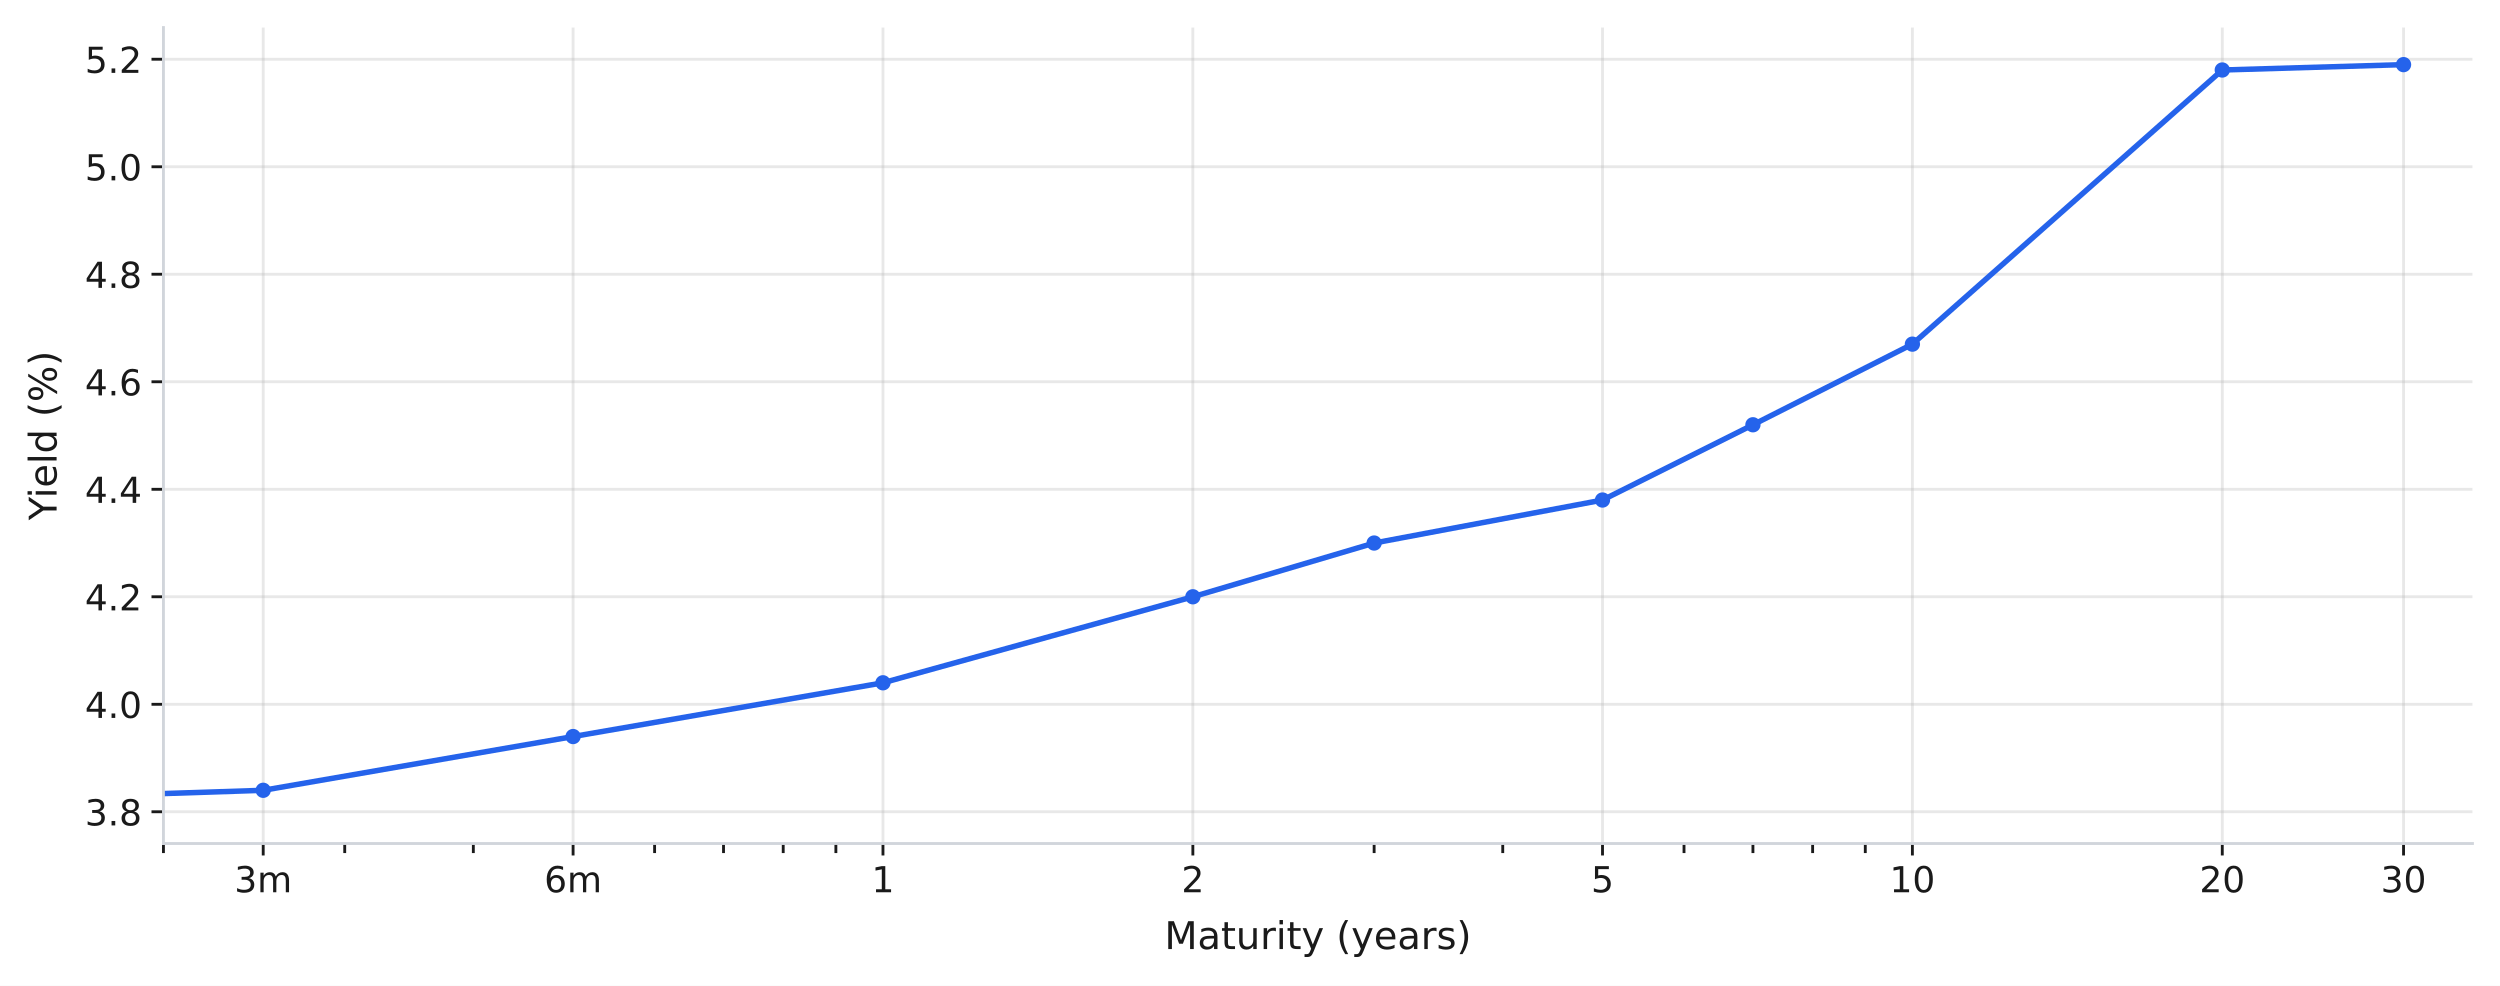
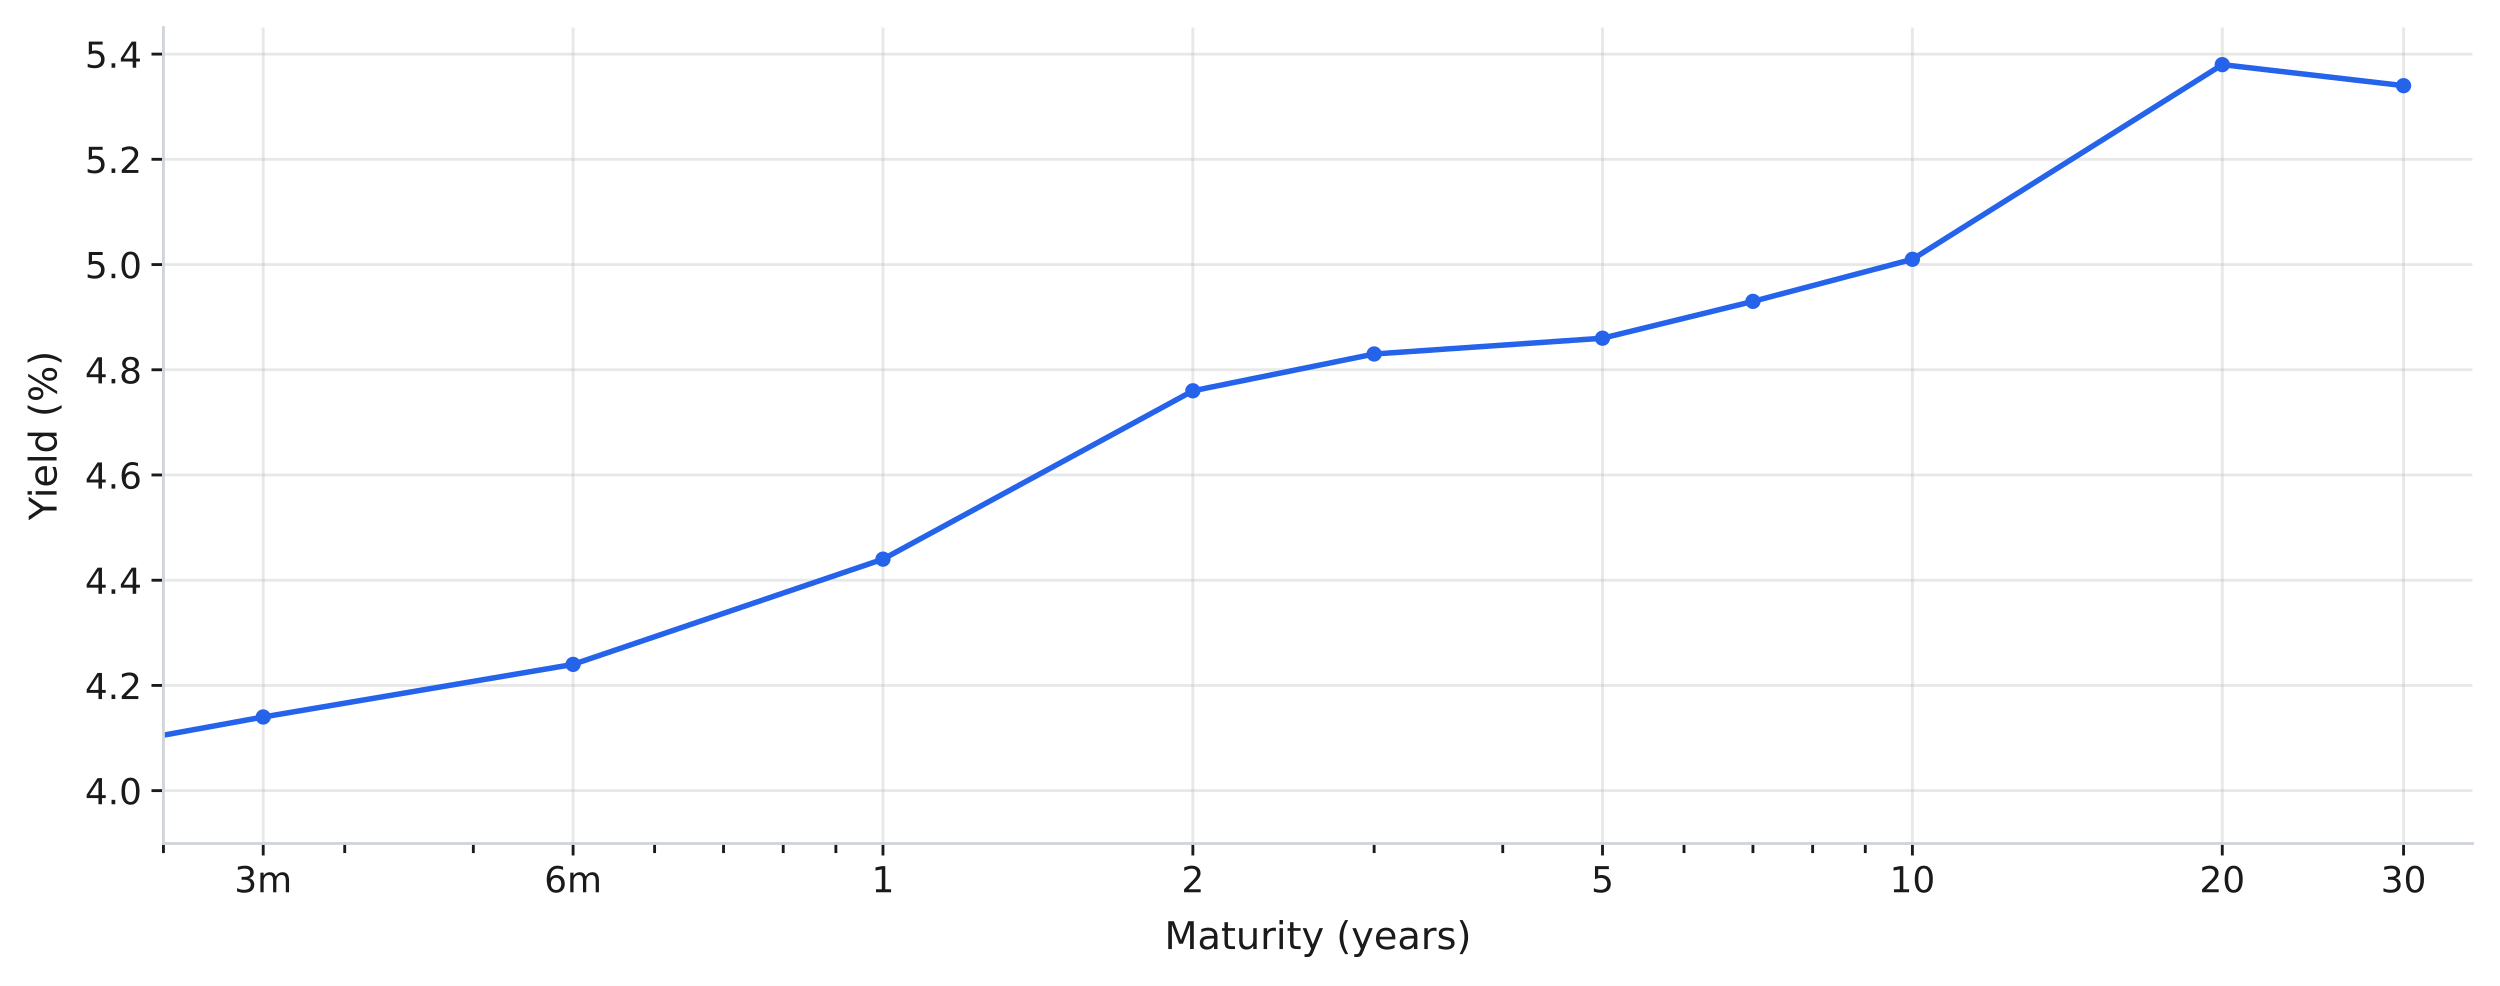
<svg xmlns="http://www.w3.org/2000/svg" xmlns:xlink="http://www.w3.org/1999/xlink" width="522.926pt" height="206.199pt" viewBox="0 0 522.926 206.199" version="1.1">
  <defs>
    <style type="text/css">*{stroke-linejoin: round; stroke-linecap: butt}</style>
  </defs>
  <g id="figure_1">
    <g id="patch_1">
      <path d="M 0 206.199  L 522.926 206.199  L 522.926 0  L 0 0  z " style="fill: #ffffff" />
    </g>
    <g id="axes_1">
      <g id="patch_2">
        <path d="M 34.188 176.438  L 517.166 176.438  L 517.166 5.76  L 34.188 5.76  z " style="fill: #ffffff" />
      </g>
      <g id="matplotlib.axis_1">
        <g id="xtick_1">
          <g id="line2d_1">
-             <path d="M 55.055 176.438  L 55.055 5.76  " clip-path="url(#p62d5c64ca6)" style="fill: none; stroke: #b0b0b0; stroke-opacity: 0.3; stroke-width: 0.6; stroke-linecap: square" />
+             <path d="M 55.055 176.438  L 55.055 5.76  " clip-path="url(#pb02878e4d4)" style="fill: none; stroke: #b0b0b0; stroke-opacity: 0.3; stroke-width: 0.6; stroke-linecap: square" />
          </g>
          <g id="line2d_2">
            <defs>
-               <path id="m561acf141d" d="M 0 0  L 0 2.5  " style="stroke: #1a1a1a; stroke-width: 0.6" />
+               <path id="m90eb7d4336" d="M 0 0  L 0 2.5  " style="stroke: #1a1a1a; stroke-width: 0.6" />
            </defs>
            <g>
-               <use xlink:href="#m561acf141d" x="55.055" y="176.438" style="fill: #1a1a1a; stroke: #1a1a1a; stroke-width: 0.6" />
+               <use xlink:href="#m90eb7d4336" x="55.055" y="176.438" style="fill: #1a1a1a; stroke: #1a1a1a; stroke-width: 0.6" />
            </g>
          </g>
          <g id="text_1">
            <g style="fill: #1a1a1a" transform="translate(49.01627 186.6364) scale(0.075 -0.075)">
              <defs>
                <path id="DejaVuSans-16" d="M 2597 2516  Q 3050 2419 3304 2112  Q 3559 1806 3559 1356  Q 3559 666 3084 287  Q 2609 -91 1734 -91  Q 1441 -91 1130 -33  Q 819 25 488 141  L 488 750  Q 750 597 1062 519  Q 1375 441 1716 441  Q 2309 441 2620 675  Q 2931 909 2931 1356  Q 2931 1769 2642 2001  Q 2353 2234 1838 2234  L 1294 2234  L 1294 2753  L 1863 2753  Q 2328 2753 2575 2939  Q 2822 3125 2822 3475  Q 2822 3834 2567 4026  Q 2313 4219 1838 4219  Q 1578 4219 1281 4162  Q 984 4106 628 3988  L 628 4550  Q 988 4650 1302 4700  Q 1616 4750 1894 4750  Q 2613 4750 3031 4423  Q 3450 4097 3450 3541  Q 3450 3153 3228 2886  Q 3006 2619 2597 2516  z " transform="scale(0.015625)" />
                <path id="DejaVuSans-50" d="M 3328 2828  Q 3544 3216 3844 3400  Q 4144 3584 4550 3584  Q 5097 3584 5394 3201  Q 5691 2819 5691 2113  L 5691 0  L 5113 0  L 5113 2094  Q 5113 2597 4934 2840  Q 4756 3084 4391 3084  Q 3944 3084 3684 2787  Q 3425 2491 3425 1978  L 3425 0  L 2847 0  L 2847 2094  Q 2847 2600 2669 2842  Q 2491 3084 2119 3084  Q 1678 3084 1418 2786  Q 1159 2488 1159 1978  L 1159 0  L 581 0  L 581 3500  L 1159 3500  L 1159 2956  Q 1356 3278 1631 3431  Q 1906 3584 2284 3584  Q 2666 3584 2933 3390  Q 3200 3197 3328 2828  z " transform="scale(0.015625)" />
              </defs>
              <use xlink:href="#DejaVuSans-16" />
              <use xlink:href="#DejaVuSans-50" transform="translate(63.625 0)" />
            </g>
          </g>
        </g>
        <g id="xtick_2">
          <g id="line2d_3">
-             <path d="M 119.874 176.438  L 119.874 5.76  " clip-path="url(#p62d5c64ca6)" style="fill: none; stroke: #b0b0b0; stroke-opacity: 0.3; stroke-width: 0.6; stroke-linecap: square" />
+             <path d="M 119.874 176.438  L 119.874 5.76  " clip-path="url(#pb02878e4d4)" style="fill: none; stroke: #b0b0b0; stroke-opacity: 0.3; stroke-width: 0.6; stroke-linecap: square" />
          </g>
          <g id="line2d_4">
            <g>
-               <use xlink:href="#m561acf141d" x="119.874" y="176.438" style="fill: #1a1a1a; stroke: #1a1a1a; stroke-width: 0.6" />
+               <use xlink:href="#m90eb7d4336" x="119.874" y="176.438" style="fill: #1a1a1a; stroke: #1a1a1a; stroke-width: 0.6" />
            </g>
          </g>
          <g id="text_2">
            <g style="fill: #1a1a1a" transform="translate(113.835 186.6364) scale(0.075 -0.075)">
              <defs>
                <path id="DejaVuSans-19" d="M 2113 2584  Q 1688 2584 1439 2293  Q 1191 2003 1191 1497  Q 1191 994 1439 701  Q 1688 409 2113 409  Q 2538 409 2786 701  Q 3034 994 3034 1497  Q 3034 2003 2786 2293  Q 2538 2584 2113 2584  z M 3366 4563  L 3366 3988  Q 3128 4100 2886 4159  Q 2644 4219 2406 4219  Q 1781 4219 1451 3797  Q 1122 3375 1075 2522  Q 1259 2794 1537 2939  Q 1816 3084 2150 3084  Q 2853 3084 3261 2657  Q 3669 2231 3669 1497  Q 3669 778 3244 343  Q 2819 -91 2113 -91  Q 1303 -91 875 529  Q 447 1150 447 2328  Q 447 3434 972 4092  Q 1497 4750 2381 4750  Q 2619 4750 2861 4703  Q 3103 4656 3366 4563  z " transform="scale(0.015625)" />
              </defs>
              <use xlink:href="#DejaVuSans-19" />
              <use xlink:href="#DejaVuSans-50" transform="translate(63.625 0)" />
            </g>
          </g>
        </g>
        <g id="xtick_3">
          <g id="line2d_5">
-             <path d="M 184.692 176.438  L 184.692 5.76  " clip-path="url(#p62d5c64ca6)" style="fill: none; stroke: #b0b0b0; stroke-opacity: 0.3; stroke-width: 0.6; stroke-linecap: square" />
+             <path d="M 184.692 176.438  L 184.692 5.76  " clip-path="url(#pb02878e4d4)" style="fill: none; stroke: #b0b0b0; stroke-opacity: 0.3; stroke-width: 0.6; stroke-linecap: square" />
          </g>
          <g id="line2d_6">
            <g>
-               <use xlink:href="#m561acf141d" x="184.692" y="176.438" style="fill: #1a1a1a; stroke: #1a1a1a; stroke-width: 0.6" />
+               <use xlink:href="#m90eb7d4336" x="184.692" y="176.438" style="fill: #1a1a1a; stroke: #1a1a1a; stroke-width: 0.6" />
            </g>
          </g>
          <g id="text_3">
            <g style="fill: #1a1a1a" transform="translate(182.3065 186.6364) scale(0.075 -0.075)">
              <defs>
                <path id="DejaVuSans-14" d="M 794 531  L 1825 531  L 1825 4091  L 703 3866  L 703 4441  L 1819 4666  L 2450 4666  L 2450 531  L 3481 531  L 3481 0  L 794 0  L 794 531  z " transform="scale(0.015625)" />
              </defs>
              <use xlink:href="#DejaVuSans-14" />
            </g>
          </g>
        </g>
        <g id="xtick_4">
          <g id="line2d_7">
-             <path d="M 249.511 176.438  L 249.511 5.76  " clip-path="url(#p62d5c64ca6)" style="fill: none; stroke: #b0b0b0; stroke-opacity: 0.3; stroke-width: 0.6; stroke-linecap: square" />
+             <path d="M 249.511 176.438  L 249.511 5.76  " clip-path="url(#pb02878e4d4)" style="fill: none; stroke: #b0b0b0; stroke-opacity: 0.3; stroke-width: 0.6; stroke-linecap: square" />
          </g>
          <g id="line2d_8">
            <g>
-               <use xlink:href="#m561acf141d" x="249.511" y="176.438" style="fill: #1a1a1a; stroke: #1a1a1a; stroke-width: 0.6" />
+               <use xlink:href="#m90eb7d4336" x="249.511" y="176.438" style="fill: #1a1a1a; stroke: #1a1a1a; stroke-width: 0.6" />
            </g>
          </g>
          <g id="text_4">
            <g style="fill: #1a1a1a" transform="translate(247.1252 186.6364) scale(0.075 -0.075)">
              <defs>
                <path id="DejaVuSans-15" d="M 1228 531  L 3431 531  L 3431 0  L 469 0  L 469 531  Q 828 903 1448 1529  Q 2069 2156 2228 2338  Q 2531 2678 2651 2914  Q 2772 3150 2772 3378  Q 2772 3750 2511 3984  Q 2250 4219 1831 4219  Q 1534 4219 1204 4116  Q 875 4013 500 3803  L 500 4441  Q 881 4594 1212 4672  Q 1544 4750 1819 4750  Q 2544 4750 2975 4387  Q 3406 4025 3406 3419  Q 3406 3131 3298 2873  Q 3191 2616 2906 2266  Q 2828 2175 2409 1742  Q 1991 1309 1228 531  z " transform="scale(0.015625)" />
              </defs>
              <use xlink:href="#DejaVuSans-15" />
            </g>
          </g>
        </g>
        <g id="xtick_5">
          <g id="line2d_9">
-             <path d="M 335.197 176.438  L 335.197 5.76  " clip-path="url(#p62d5c64ca6)" style="fill: none; stroke: #b0b0b0; stroke-opacity: 0.3; stroke-width: 0.6; stroke-linecap: square" />
+             <path d="M 335.197 176.438  L 335.197 5.76  " clip-path="url(#pb02878e4d4)" style="fill: none; stroke: #b0b0b0; stroke-opacity: 0.3; stroke-width: 0.6; stroke-linecap: square" />
          </g>
          <g id="line2d_10">
            <g>
-               <use xlink:href="#m561acf141d" x="335.197" y="176.438" style="fill: #1a1a1a; stroke: #1a1a1a; stroke-width: 0.6" />
+               <use xlink:href="#m90eb7d4336" x="335.197" y="176.438" style="fill: #1a1a1a; stroke: #1a1a1a; stroke-width: 0.6" />
            </g>
          </g>
          <g id="text_5">
            <g style="fill: #1a1a1a" transform="translate(332.8109 186.6364) scale(0.075 -0.075)">
              <defs>
                <path id="DejaVuSans-18" d="M 691 4666  L 3169 4666  L 3169 4134  L 1269 4134  L 1269 2991  Q 1406 3038 1543 3061  Q 1681 3084 1819 3084  Q 2600 3084 3056 2656  Q 3513 2228 3513 1497  Q 3513 744 3044 326  Q 2575 -91 1722 -91  Q 1428 -91 1123 -41  Q 819 9 494 109  L 494 744  Q 775 591 1075 516  Q 1375 441 1709 441  Q 2250 441 2565 725  Q 2881 1009 2881 1497  Q 2881 1984 2565 2268  Q 2250 2553 1709 2553  Q 1456 2553 1204 2497  Q 953 2441 691 2322  L 691 4666  z " transform="scale(0.015625)" />
              </defs>
              <use xlink:href="#DejaVuSans-18" />
            </g>
          </g>
        </g>
        <g id="xtick_6">
          <g id="line2d_11">
-             <path d="M 400.016 176.438  L 400.016 5.76  " clip-path="url(#p62d5c64ca6)" style="fill: none; stroke: #b0b0b0; stroke-opacity: 0.3; stroke-width: 0.6; stroke-linecap: square" />
+             <path d="M 400.016 176.438  L 400.016 5.76  " clip-path="url(#pb02878e4d4)" style="fill: none; stroke: #b0b0b0; stroke-opacity: 0.3; stroke-width: 0.6; stroke-linecap: square" />
          </g>
          <g id="line2d_12">
            <g>
-               <use xlink:href="#m561acf141d" x="400.016" y="176.438" style="fill: #1a1a1a; stroke: #1a1a1a; stroke-width: 0.6" />
+               <use xlink:href="#m90eb7d4336" x="400.016" y="176.438" style="fill: #1a1a1a; stroke: #1a1a1a; stroke-width: 0.6" />
            </g>
          </g>
          <g id="text_6">
            <g style="fill: #1a1a1a" transform="translate(395.2437 186.6364) scale(0.075 -0.075)">
              <defs>
                <path id="DejaVuSans-13" d="M 2034 4250  Q 1547 4250 1301 3770  Q 1056 3291 1056 2328  Q 1056 1369 1301 889  Q 1547 409 2034 409  Q 2525 409 2770 889  Q 3016 1369 3016 2328  Q 3016 3291 2770 3770  Q 2525 4250 2034 4250  z M 2034 4750  Q 2819 4750 3233 4129  Q 3647 3509 3647 2328  Q 3647 1150 3233 529  Q 2819 -91 2034 -91  Q 1250 -91 836 529  Q 422 1150 422 2328  Q 422 3509 836 4129  Q 1250 4750 2034 4750  z " transform="scale(0.015625)" />
              </defs>
              <use xlink:href="#DejaVuSans-14" />
              <use xlink:href="#DejaVuSans-13" transform="translate(63.625 0)" />
            </g>
          </g>
        </g>
        <g id="xtick_7">
          <g id="line2d_13">
-             <path d="M 464.834 176.438  L 464.834 5.76  " clip-path="url(#p62d5c64ca6)" style="fill: none; stroke: #b0b0b0; stroke-opacity: 0.3; stroke-width: 0.6; stroke-linecap: square" />
+             <path d="M 464.834 176.438  L 464.834 5.76  " clip-path="url(#pb02878e4d4)" style="fill: none; stroke: #b0b0b0; stroke-opacity: 0.3; stroke-width: 0.6; stroke-linecap: square" />
          </g>
          <g id="line2d_14">
            <g>
-               <use xlink:href="#m561acf141d" x="464.834" y="176.438" style="fill: #1a1a1a; stroke: #1a1a1a; stroke-width: 0.6" />
+               <use xlink:href="#m90eb7d4336" x="464.834" y="176.438" style="fill: #1a1a1a; stroke: #1a1a1a; stroke-width: 0.6" />
            </g>
          </g>
          <g id="text_7">
            <g style="fill: #1a1a1a" transform="translate(460.0625 186.6364) scale(0.075 -0.075)">
              <use xlink:href="#DejaVuSans-15" />
              <use xlink:href="#DejaVuSans-13" transform="translate(63.625 0)" />
            </g>
          </g>
        </g>
        <g id="xtick_8">
          <g id="line2d_15">
-             <path d="M 502.751 176.438  L 502.751 5.76  " clip-path="url(#p62d5c64ca6)" style="fill: none; stroke: #b0b0b0; stroke-opacity: 0.3; stroke-width: 0.6; stroke-linecap: square" />
+             <path d="M 502.751 176.438  L 502.751 5.76  " clip-path="url(#pb02878e4d4)" style="fill: none; stroke: #b0b0b0; stroke-opacity: 0.3; stroke-width: 0.6; stroke-linecap: square" />
          </g>
          <g id="line2d_16">
            <g>
-               <use xlink:href="#m561acf141d" x="502.751" y="176.438" style="fill: #1a1a1a; stroke: #1a1a1a; stroke-width: 0.6" />
+               <use xlink:href="#m90eb7d4336" x="502.751" y="176.438" style="fill: #1a1a1a; stroke: #1a1a1a; stroke-width: 0.6" />
            </g>
          </g>
          <g id="text_8">
            <g style="fill: #1a1a1a" transform="translate(497.979 186.6364) scale(0.075 -0.075)">
              <use xlink:href="#DejaVuSans-16" />
              <use xlink:href="#DejaVuSans-13" transform="translate(63.625 0)" />
            </g>
          </g>
        </g>
        <g id="xtick_9">
          <g id="line2d_17">
            <defs>
-               <path id="me41aeb3a43" d="M 0 0  L 0 2  " style="stroke: #1a1a1a; stroke-width: 0.6" />
+               <path id="m4c23865010" d="M 0 0  L 0 2  " style="stroke: #1a1a1a; stroke-width: 0.6" />
            </defs>
            <g>
-               <use xlink:href="#me41aeb3a43" x="34.188" y="176.438" style="fill: #1a1a1a; stroke: #1a1a1a; stroke-width: 0.6" />
+               <use xlink:href="#m4c23865010" x="34.188" y="176.438" style="fill: #1a1a1a; stroke: #1a1a1a; stroke-width: 0.6" />
            </g>
          </g>
        </g>
        <g id="xtick_10">
          <g id="line2d_18">
            <g>
-               <use xlink:href="#me41aeb3a43" x="72.105" y="176.438" style="fill: #1a1a1a; stroke: #1a1a1a; stroke-width: 0.6" />
+               <use xlink:href="#m4c23865010" x="72.105" y="176.438" style="fill: #1a1a1a; stroke: #1a1a1a; stroke-width: 0.6" />
            </g>
          </g>
        </g>
        <g id="xtick_11">
          <g id="line2d_19">
            <g>
-               <use xlink:href="#me41aeb3a43" x="99.007" y="176.438" style="fill: #1a1a1a; stroke: #1a1a1a; stroke-width: 0.6" />
+               <use xlink:href="#m4c23865010" x="99.007" y="176.438" style="fill: #1a1a1a; stroke: #1a1a1a; stroke-width: 0.6" />
            </g>
          </g>
        </g>
        <g id="xtick_12">
          <g id="line2d_20">
            <g>
-               <use xlink:href="#me41aeb3a43" x="136.923" y="176.438" style="fill: #1a1a1a; stroke: #1a1a1a; stroke-width: 0.6" />
+               <use xlink:href="#m4c23865010" x="136.923" y="176.438" style="fill: #1a1a1a; stroke: #1a1a1a; stroke-width: 0.6" />
            </g>
          </g>
        </g>
        <g id="xtick_13">
          <g id="line2d_21">
            <g>
-               <use xlink:href="#me41aeb3a43" x="151.338" y="176.438" style="fill: #1a1a1a; stroke: #1a1a1a; stroke-width: 0.6" />
+               <use xlink:href="#m4c23865010" x="151.338" y="176.438" style="fill: #1a1a1a; stroke: #1a1a1a; stroke-width: 0.6" />
            </g>
          </g>
        </g>
        <g id="xtick_14">
          <g id="line2d_22">
            <g>
-               <use xlink:href="#me41aeb3a43" x="163.825" y="176.438" style="fill: #1a1a1a; stroke: #1a1a1a; stroke-width: 0.6" />
+               <use xlink:href="#m4c23865010" x="163.825" y="176.438" style="fill: #1a1a1a; stroke: #1a1a1a; stroke-width: 0.6" />
            </g>
          </g>
        </g>
        <g id="xtick_15">
          <g id="line2d_23">
            <g>
-               <use xlink:href="#me41aeb3a43" x="174.84" y="176.438" style="fill: #1a1a1a; stroke: #1a1a1a; stroke-width: 0.6" />
+               <use xlink:href="#m4c23865010" x="174.84" y="176.438" style="fill: #1a1a1a; stroke: #1a1a1a; stroke-width: 0.6" />
            </g>
          </g>
        </g>
        <g id="xtick_16">
          <g id="line2d_24">
            <g>
-               <use xlink:href="#me41aeb3a43" x="287.428" y="176.438" style="fill: #1a1a1a; stroke: #1a1a1a; stroke-width: 0.6" />
+               <use xlink:href="#m4c23865010" x="287.428" y="176.438" style="fill: #1a1a1a; stroke: #1a1a1a; stroke-width: 0.6" />
            </g>
          </g>
        </g>
        <g id="xtick_17">
          <g id="line2d_25">
            <g>
-               <use xlink:href="#me41aeb3a43" x="314.33" y="176.438" style="fill: #1a1a1a; stroke: #1a1a1a; stroke-width: 0.6" />
+               <use xlink:href="#m4c23865010" x="314.33" y="176.438" style="fill: #1a1a1a; stroke: #1a1a1a; stroke-width: 0.6" />
            </g>
          </g>
        </g>
        <g id="xtick_18">
          <g id="line2d_26">
            <g>
-               <use xlink:href="#me41aeb3a43" x="352.246" y="176.438" style="fill: #1a1a1a; stroke: #1a1a1a; stroke-width: 0.6" />
+               <use xlink:href="#m4c23865010" x="352.246" y="176.438" style="fill: #1a1a1a; stroke: #1a1a1a; stroke-width: 0.6" />
            </g>
          </g>
        </g>
        <g id="xtick_19">
          <g id="line2d_27">
            <g>
-               <use xlink:href="#me41aeb3a43" x="366.662" y="176.438" style="fill: #1a1a1a; stroke: #1a1a1a; stroke-width: 0.6" />
+               <use xlink:href="#m4c23865010" x="366.662" y="176.438" style="fill: #1a1a1a; stroke: #1a1a1a; stroke-width: 0.6" />
            </g>
          </g>
        </g>
        <g id="xtick_20">
          <g id="line2d_28">
            <g>
-               <use xlink:href="#me41aeb3a43" x="379.149" y="176.438" style="fill: #1a1a1a; stroke: #1a1a1a; stroke-width: 0.6" />
+               <use xlink:href="#m4c23865010" x="379.149" y="176.438" style="fill: #1a1a1a; stroke: #1a1a1a; stroke-width: 0.6" />
            </g>
          </g>
        </g>
        <g id="xtick_21">
          <g id="line2d_29">
            <g>
-               <use xlink:href="#me41aeb3a43" x="390.163" y="176.438" style="fill: #1a1a1a; stroke: #1a1a1a; stroke-width: 0.6" />
+               <use xlink:href="#m4c23865010" x="390.163" y="176.438" style="fill: #1a1a1a; stroke: #1a1a1a; stroke-width: 0.6" />
            </g>
          </g>
        </g>
        <g id="text_9">
          <g style="fill: #1a1a1a" transform="translate(243.5795 198.5169) scale(0.08 -0.08)">
            <defs>
              <path id="DejaVuSans-30" d="M 628 4666  L 1569 4666  L 2759 1491  L 3956 4666  L 4897 4666  L 4897 0  L 4281 0  L 4281 4097  L 3078 897  L 2444 897  L 1241 4097  L 1241 0  L 628 0  L 628 4666  z " transform="scale(0.015625)" />
              <path id="DejaVuSans-44" d="M 2194 1759  Q 1497 1759 1228 1600  Q 959 1441 959 1056  Q 959 750 1161 570  Q 1363 391 1709 391  Q 2188 391 2477 730  Q 2766 1069 2766 1631  L 2766 1759  L 2194 1759  z M 3341 1997  L 3341 0  L 2766 0  L 2766 531  Q 2569 213 2275 61  Q 1981 -91 1556 -91  Q 1019 -91 701 211  Q 384 513 384 1019  Q 384 1609 779 1909  Q 1175 2209 1959 2209  L 2766 2209  L 2766 2266  Q 2766 2663 2505 2880  Q 2244 3097 1772 3097  Q 1472 3097 1187 3025  Q 903 2953 641 2809  L 641 3341  Q 956 3463 1253 3523  Q 1550 3584 1831 3584  Q 2591 3584 2966 3190  Q 3341 2797 3341 1997  z " transform="scale(0.015625)" />
              <path id="DejaVuSans-57" d="M 1172 4494  L 1172 3500  L 2356 3500  L 2356 3053  L 1172 3053  L 1172 1153  Q 1172 725 1289 603  Q 1406 481 1766 481  L 2356 481  L 2356 0  L 1766 0  Q 1100 0 847 248  Q 594 497 594 1153  L 594 3053  L 172 3053  L 172 3500  L 594 3500  L 594 4494  L 1172 4494  z " transform="scale(0.015625)" />
              <path id="DejaVuSans-58" d="M 544 1381  L 544 3500  L 1119 3500  L 1119 1403  Q 1119 906 1312 657  Q 1506 409 1894 409  Q 2359 409 2629 706  Q 2900 1003 2900 1516  L 2900 3500  L 3475 3500  L 3475 0  L 2900 0  L 2900 538  Q 2691 219 2414 64  Q 2138 -91 1772 -91  Q 1169 -91 856 284  Q 544 659 544 1381  z M 1991 3584  L 1991 3584  z " transform="scale(0.015625)" />
              <path id="DejaVuSans-55" d="M 2631 2963  Q 2534 3019 2420 3045  Q 2306 3072 2169 3072  Q 1681 3072 1420 2755  Q 1159 2438 1159 1844  L 1159 0  L 581 0  L 581 3500  L 1159 3500  L 1159 2956  Q 1341 3275 1631 3429  Q 1922 3584 2338 3584  Q 2397 3584 2469 3576  Q 2541 3569 2628 3553  L 2631 2963  z " transform="scale(0.015625)" />
              <path id="DejaVuSans-4c" d="M 603 3500  L 1178 3500  L 1178 0  L 603 0  L 603 3500  z M 603 4863  L 1178 4863  L 1178 4134  L 603 4134  L 603 4863  z " transform="scale(0.015625)" />
              <path id="DejaVuSans-5c" d="M 2059 -325  Q 1816 -950 1584 -1140  Q 1353 -1331 966 -1331  L 506 -1331  L 506 -850  L 844 -850  Q 1081 -850 1212 -737  Q 1344 -625 1503 -206  L 1606 56  L 191 3500  L 800 3500  L 1894 763  L 2988 3500  L 3597 3500  L 2059 -325  z " transform="scale(0.015625)" />
              <path id="DejaVuSans-3" transform="scale(0.015625)" />
              <path id="DejaVuSans-b" d="M 1984 4856  Q 1566 4138 1362 3434  Q 1159 2731 1159 2009  Q 1159 1288 1364 580  Q 1569 -128 1984 -844  L 1484 -844  Q 1016 -109 783 600  Q 550 1309 550 2009  Q 550 2706 781 3412  Q 1013 4119 1484 4856  L 1984 4856  z " transform="scale(0.015625)" />
              <path id="DejaVuSans-48" d="M 3597 1894  L 3597 1613  L 953 1613  Q 991 1019 1311 708  Q 1631 397 2203 397  Q 2534 397 2845 478  Q 3156 559 3463 722  L 3463 178  Q 3153 47 2828 -22  Q 2503 -91 2169 -91  Q 1331 -91 842 396  Q 353 884 353 1716  Q 353 2575 817 3079  Q 1281 3584 2069 3584  Q 2775 3584 3186 3129  Q 3597 2675 3597 1894  z M 3022 2063  Q 3016 2534 2758 2815  Q 2500 3097 2075 3097  Q 1594 3097 1305 2825  Q 1016 2553 972 2059  L 3022 2063  z " transform="scale(0.015625)" />
              <path id="DejaVuSans-56" d="M 2834 3397  L 2834 2853  Q 2591 2978 2328 3040  Q 2066 3103 1784 3103  Q 1356 3103 1142 2972  Q 928 2841 928 2578  Q 928 2378 1081 2264  Q 1234 2150 1697 2047  L 1894 2003  Q 2506 1872 2764 1633  Q 3022 1394 3022 966  Q 3022 478 2636 193  Q 2250 -91 1575 -91  Q 1294 -91 989 -36  Q 684 19 347 128  L 347 722  Q 666 556 975 473  Q 1284 391 1588 391  Q 1994 391 2212 530  Q 2431 669 2431 922  Q 2431 1156 2273 1281  Q 2116 1406 1581 1522  L 1381 1569  Q 847 1681 609 1914  Q 372 2147 372 2553  Q 372 3047 722 3315  Q 1072 3584 1716 3584  Q 2034 3584 2315 3537  Q 2597 3491 2834 3397  z " transform="scale(0.015625)" />
              <path id="DejaVuSans-c" d="M 513 4856  L 1013 4856  Q 1481 4119 1714 3412  Q 1947 2706 1947 2009  Q 1947 1309 1714 600  Q 1481 -109 1013 -844  L 513 -844  Q 928 -128 1133 580  Q 1338 1288 1338 2009  Q 1338 2731 1133 3434  Q 928 4138 513 4856  z " transform="scale(0.015625)" />
            </defs>
            <use xlink:href="#DejaVuSans-30" />
            <use xlink:href="#DejaVuSans-44" transform="translate(86.28125 0)" />
            <use xlink:href="#DejaVuSans-57" transform="translate(147.5625 0)" />
            <use xlink:href="#DejaVuSans-58" transform="translate(186.7656 0)" />
            <use xlink:href="#DejaVuSans-55" transform="translate(250.1406 0)" />
            <use xlink:href="#DejaVuSans-4c" transform="translate(291.25 0)" />
            <use xlink:href="#DejaVuSans-57" transform="translate(319.0312 0)" />
            <use xlink:href="#DejaVuSans-5c" transform="translate(358.2344 0)" />
            <use xlink:href="#DejaVuSans-3" transform="translate(417.4219 0)" />
            <use xlink:href="#DejaVuSans-b" transform="translate(449.2031 0)" />
            <use xlink:href="#DejaVuSans-5c" transform="translate(488.2188 0)" />
            <use xlink:href="#DejaVuSans-48" transform="translate(547.4062 0)" />
            <use xlink:href="#DejaVuSans-44" transform="translate(608.9375 0)" />
            <use xlink:href="#DejaVuSans-55" transform="translate(670.2188 0)" />
            <use xlink:href="#DejaVuSans-56" transform="translate(711.3281 0)" />
            <use xlink:href="#DejaVuSans-c" transform="translate(763.4219 0)" />
          </g>
        </g>
      </g>
      <g id="matplotlib.axis_2">
        <g id="ytick_1">
          <g id="line2d_30">
-             <path d="M 34.188 169.804  L 517.166 169.804  " clip-path="url(#p62d5c64ca6)" style="fill: none; stroke: #b0b0b0; stroke-opacity: 0.3; stroke-width: 0.6; stroke-linecap: square" />
+             <path d="M 34.188 165.379  L 517.166 165.379  " clip-path="url(#pb02878e4d4)" style="fill: none; stroke: #b0b0b0; stroke-opacity: 0.3; stroke-width: 0.6; stroke-linecap: square" />
          </g>
          <g id="line2d_31">
            <defs>
-               <path id="m77fdcc8b4e" d="M 0 0  L -2.5 0  " style="stroke: #1a1a1a; stroke-width: 0.6" />
+               <path id="m5cf7582a7f" d="M 0 0  L -2.5 0  " style="stroke: #1a1a1a; stroke-width: 0.6" />
            </defs>
            <g>
-               <use xlink:href="#m77fdcc8b4e" x="34.188" y="169.804" style="fill: #1a1a1a; stroke: #1a1a1a; stroke-width: 0.6" />
+               <use xlink:href="#m5cf7582a7f" x="34.188" y="165.379" style="fill: #1a1a1a; stroke: #1a1a1a; stroke-width: 0.6" />
            </g>
          </g>
          <g id="text_10">
-             <g style="fill: #1a1a1a" transform="translate(17.76063 172.6535) scale(0.075 -0.075)">
-               <defs>
+             <g style="fill: #1a1a1a" transform="translate(17.76063 168.2278) scale(0.075 -0.075)">
+               <defs>
+                 <path id="DejaVuSans-17" d="M 2419 4116  L 825 1625  L 2419 1625  L 2419 4116  z M 2253 4666  L 3047 4666  L 3047 1625  L 3713 1625  L 3713 1100  L 3047 1100  L 3047 0  L 2419 0  L 2419 1100  L 313 1100  L 313 1709  L 2253 4666  z " transform="scale(0.015625)" />
                <path id="DejaVuSans-11" d="M 684 794  L 1344 794  L 1344 0  L 684 0  L 684 794  z " transform="scale(0.015625)" />
-                 <path id="DejaVuSans-1b" d="M 2034 2216  Q 1584 2216 1326 1975  Q 1069 1734 1069 1313  Q 1069 891 1326 650  Q 1584 409 2034 409  Q 2484 409 2743 651  Q 3003 894 3003 1313  Q 3003 1734 2745 1975  Q 2488 2216 2034 2216  z M 1403 2484  Q 997 2584 770 2862  Q 544 3141 544 3541  Q 544 4100 942 4425  Q 1341 4750 2034 4750  Q 2731 4750 3128 4425  Q 3525 4100 3525 3541  Q 3525 3141 3298 2862  Q 3072 2584 2669 2484  Q 3125 2378 3379 2068  Q 3634 1759 3634 1313  Q 3634 634 3220 271  Q 2806 -91 2034 -91  Q 1263 -91 848 271  Q 434 634 434 1313  Q 434 1759 690 2068  Q 947 2378 1403 2484  z M 1172 3481  Q 1172 3119 1398 2916  Q 1625 2713 2034 2713  Q 2441 2713 2670 2916  Q 2900 3119 2900 3481  Q 2900 3844 2670 4047  Q 2441 4250 2034 4250  Q 1625 4250 1398 4047  Q 1172 3844 1172 3481  z " transform="scale(0.015625)" />
-               </defs>
-               <use xlink:href="#DejaVuSans-16" />
-               <use xlink:href="#DejaVuSans-11" transform="translate(63.625 0)" />
-               <use xlink:href="#DejaVuSans-1b" transform="translate(95.40625 0)" />
+               </defs>
+               <use xlink:href="#DejaVuSans-17" />
+               <use xlink:href="#DejaVuSans-11" transform="translate(63.625 0)" />
+               <use xlink:href="#DejaVuSans-13" transform="translate(95.40625 0)" />
            </g>
          </g>
        </g>
        <g id="ytick_2">
          <g id="line2d_32">
-             <path d="M 34.188 147.317  L 517.166 147.317  " clip-path="url(#p62d5c64ca6)" style="fill: none; stroke: #b0b0b0; stroke-opacity: 0.3; stroke-width: 0.6; stroke-linecap: square" />
+             <path d="M 34.188 143.37  L 517.166 143.37  " clip-path="url(#pb02878e4d4)" style="fill: none; stroke: #b0b0b0; stroke-opacity: 0.3; stroke-width: 0.6; stroke-linecap: square" />
          </g>
          <g id="line2d_33">
            <g>
-               <use xlink:href="#m77fdcc8b4e" x="34.188" y="147.317" style="fill: #1a1a1a; stroke: #1a1a1a; stroke-width: 0.6" />
+               <use xlink:href="#m5cf7582a7f" x="34.188" y="143.37" style="fill: #1a1a1a; stroke: #1a1a1a; stroke-width: 0.6" />
            </g>
          </g>
          <g id="text_11">
-             <g style="fill: #1a1a1a" transform="translate(17.76063 150.1663) scale(0.075 -0.075)">
-               <defs>
-                 <path id="DejaVuSans-17" d="M 2419 4116  L 825 1625  L 2419 1625  L 2419 4116  z M 2253 4666  L 3047 4666  L 3047 1625  L 3713 1625  L 3713 1100  L 3047 1100  L 3047 0  L 2419 0  L 2419 1100  L 313 1100  L 313 1709  L 2253 4666  z " transform="scale(0.015625)" />
-               </defs>
+             <g style="fill: #1a1a1a" transform="translate(17.76063 146.219) scale(0.075 -0.075)">
              <use xlink:href="#DejaVuSans-17" />
              <use xlink:href="#DejaVuSans-11" transform="translate(63.625 0)" />
-               <use xlink:href="#DejaVuSans-13" transform="translate(95.40625 0)" />
+               <use xlink:href="#DejaVuSans-15" transform="translate(95.40625 0)" />
            </g>
          </g>
        </g>
        <g id="ytick_3">
          <g id="line2d_34">
-             <path d="M 34.188 124.83  L 517.166 124.83  " clip-path="url(#p62d5c64ca6)" style="fill: none; stroke: #b0b0b0; stroke-opacity: 0.3; stroke-width: 0.6; stroke-linecap: square" />
+             <path d="M 34.188 121.361  L 517.166 121.361  " clip-path="url(#pb02878e4d4)" style="fill: none; stroke: #b0b0b0; stroke-opacity: 0.3; stroke-width: 0.6; stroke-linecap: square" />
          </g>
          <g id="line2d_35">
            <g>
-               <use xlink:href="#m77fdcc8b4e" x="34.188" y="124.83" style="fill: #1a1a1a; stroke: #1a1a1a; stroke-width: 0.6" />
+               <use xlink:href="#m5cf7582a7f" x="34.188" y="121.361" style="fill: #1a1a1a; stroke: #1a1a1a; stroke-width: 0.6" />
            </g>
          </g>
          <g id="text_12">
-             <g style="fill: #1a1a1a" transform="translate(17.76063 127.679) scale(0.075 -0.075)">
+             <g style="fill: #1a1a1a" transform="translate(17.76063 124.2103) scale(0.075 -0.075)">
              <use xlink:href="#DejaVuSans-17" />
              <use xlink:href="#DejaVuSans-11" transform="translate(63.625 0)" />
-               <use xlink:href="#DejaVuSans-15" transform="translate(95.40625 0)" />
+               <use xlink:href="#DejaVuSans-17" transform="translate(95.40625 0)" />
            </g>
          </g>
        </g>
        <g id="ytick_4">
          <g id="line2d_36">
-             <path d="M 34.188 102.343  L 517.166 102.343  " clip-path="url(#p62d5c64ca6)" style="fill: none; stroke: #b0b0b0; stroke-opacity: 0.3; stroke-width: 0.6; stroke-linecap: square" />
+             <path d="M 34.188 99.352  L 517.166 99.352  " clip-path="url(#pb02878e4d4)" style="fill: none; stroke: #b0b0b0; stroke-opacity: 0.3; stroke-width: 0.6; stroke-linecap: square" />
          </g>
          <g id="line2d_37">
            <g>
-               <use xlink:href="#m77fdcc8b4e" x="34.188" y="102.343" style="fill: #1a1a1a; stroke: #1a1a1a; stroke-width: 0.6" />
+               <use xlink:href="#m5cf7582a7f" x="34.188" y="99.352" style="fill: #1a1a1a; stroke: #1a1a1a; stroke-width: 0.6" />
            </g>
          </g>
          <g id="text_13">
-             <g style="fill: #1a1a1a" transform="translate(17.76063 105.1918) scale(0.075 -0.075)">
+             <g style="fill: #1a1a1a" transform="translate(17.76063 102.2015) scale(0.075 -0.075)">
              <use xlink:href="#DejaVuSans-17" />
              <use xlink:href="#DejaVuSans-11" transform="translate(63.625 0)" />
-               <use xlink:href="#DejaVuSans-17" transform="translate(95.40625 0)" />
+               <use xlink:href="#DejaVuSans-19" transform="translate(95.40625 0)" />
            </g>
          </g>
        </g>
        <g id="ytick_5">
          <g id="line2d_38">
-             <path d="M 34.188 79.855  L 517.166 79.855  " clip-path="url(#p62d5c64ca6)" style="fill: none; stroke: #b0b0b0; stroke-opacity: 0.3; stroke-width: 0.6; stroke-linecap: square" />
+             <path d="M 34.188 77.344  L 517.166 77.344  " clip-path="url(#pb02878e4d4)" style="fill: none; stroke: #b0b0b0; stroke-opacity: 0.3; stroke-width: 0.6; stroke-linecap: square" />
          </g>
          <g id="line2d_39">
            <g>
-               <use xlink:href="#m77fdcc8b4e" x="34.188" y="79.855" style="fill: #1a1a1a; stroke: #1a1a1a; stroke-width: 0.6" />
+               <use xlink:href="#m5cf7582a7f" x="34.188" y="77.344" style="fill: #1a1a1a; stroke: #1a1a1a; stroke-width: 0.6" />
            </g>
          </g>
          <g id="text_14">
-             <g style="fill: #1a1a1a" transform="translate(17.76063 82.70457) scale(0.075 -0.075)">
+             <g style="fill: #1a1a1a" transform="translate(17.76063 80.19269) scale(0.075 -0.075)">
+               <defs>
+                 <path id="DejaVuSans-1b" d="M 2034 2216  Q 1584 2216 1326 1975  Q 1069 1734 1069 1313  Q 1069 891 1326 650  Q 1584 409 2034 409  Q 2484 409 2743 651  Q 3003 894 3003 1313  Q 3003 1734 2745 1975  Q 2488 2216 2034 2216  z M 1403 2484  Q 997 2584 770 2862  Q 544 3141 544 3541  Q 544 4100 942 4425  Q 1341 4750 2034 4750  Q 2731 4750 3128 4425  Q 3525 4100 3525 3541  Q 3525 3141 3298 2862  Q 3072 2584 2669 2484  Q 3125 2378 3379 2068  Q 3634 1759 3634 1313  Q 3634 634 3220 271  Q 2806 -91 2034 -91  Q 1263 -91 848 271  Q 434 634 434 1313  Q 434 1759 690 2068  Q 947 2378 1403 2484  z M 1172 3481  Q 1172 3119 1398 2916  Q 1625 2713 2034 2713  Q 2441 2713 2670 2916  Q 2900 3119 2900 3481  Q 2900 3844 2670 4047  Q 2441 4250 2034 4250  Q 1625 4250 1398 4047  Q 1172 3844 1172 3481  z " transform="scale(0.015625)" />
+               </defs>
              <use xlink:href="#DejaVuSans-17" />
              <use xlink:href="#DejaVuSans-11" transform="translate(63.625 0)" />
-               <use xlink:href="#DejaVuSans-19" transform="translate(95.40625 0)" />
+               <use xlink:href="#DejaVuSans-1b" transform="translate(95.40625 0)" />
            </g>
          </g>
        </g>
        <g id="ytick_6">
          <g id="line2d_40">
-             <path d="M 34.188 57.368  L 517.166 57.368  " clip-path="url(#p62d5c64ca6)" style="fill: none; stroke: #b0b0b0; stroke-opacity: 0.3; stroke-width: 0.6; stroke-linecap: square" />
+             <path d="M 34.188 55.335  L 517.166 55.335  " clip-path="url(#pb02878e4d4)" style="fill: none; stroke: #b0b0b0; stroke-opacity: 0.3; stroke-width: 0.6; stroke-linecap: square" />
          </g>
          <g id="line2d_41">
            <g>
-               <use xlink:href="#m77fdcc8b4e" x="34.188" y="57.368" style="fill: #1a1a1a; stroke: #1a1a1a; stroke-width: 0.6" />
+               <use xlink:href="#m5cf7582a7f" x="34.188" y="55.335" style="fill: #1a1a1a; stroke: #1a1a1a; stroke-width: 0.6" />
            </g>
          </g>
          <g id="text_15">
-             <g style="fill: #1a1a1a" transform="translate(17.76063 60.21733) scale(0.075 -0.075)">
-               <use xlink:href="#DejaVuSans-17" />
-               <use xlink:href="#DejaVuSans-11" transform="translate(63.625 0)" />
-               <use xlink:href="#DejaVuSans-1b" transform="translate(95.40625 0)" />
+             <g style="fill: #1a1a1a" transform="translate(17.76063 58.18391) scale(0.075 -0.075)">
+               <use xlink:href="#DejaVuSans-18" />
+               <use xlink:href="#DejaVuSans-11" transform="translate(63.625 0)" />
+               <use xlink:href="#DejaVuSans-13" transform="translate(95.40625 0)" />
            </g>
          </g>
        </g>
        <g id="ytick_7">
          <g id="line2d_42">
-             <path d="M 34.188 34.881  L 517.166 34.881  " clip-path="url(#p62d5c64ca6)" style="fill: none; stroke: #b0b0b0; stroke-opacity: 0.3; stroke-width: 0.6; stroke-linecap: square" />
+             <path d="M 34.188 33.326  L 517.166 33.326  " clip-path="url(#pb02878e4d4)" style="fill: none; stroke: #b0b0b0; stroke-opacity: 0.3; stroke-width: 0.6; stroke-linecap: square" />
          </g>
          <g id="line2d_43">
            <g>
-               <use xlink:href="#m77fdcc8b4e" x="34.188" y="34.881" style="fill: #1a1a1a; stroke: #1a1a1a; stroke-width: 0.6" />
+               <use xlink:href="#m5cf7582a7f" x="34.188" y="33.326" style="fill: #1a1a1a; stroke: #1a1a1a; stroke-width: 0.6" />
            </g>
          </g>
          <g id="text_16">
-             <g style="fill: #1a1a1a" transform="translate(17.76063 37.73009) scale(0.075 -0.075)">
+             <g style="fill: #1a1a1a" transform="translate(17.76063 36.17512) scale(0.075 -0.075)">
              <use xlink:href="#DejaVuSans-18" />
              <use xlink:href="#DejaVuSans-11" transform="translate(63.625 0)" />
-               <use xlink:href="#DejaVuSans-13" transform="translate(95.40625 0)" />
+               <use xlink:href="#DejaVuSans-15" transform="translate(95.40625 0)" />
            </g>
          </g>
        </g>
        <g id="ytick_8">
          <g id="line2d_44">
-             <path d="M 34.188 12.394  L 517.166 12.394  " clip-path="url(#p62d5c64ca6)" style="fill: none; stroke: #b0b0b0; stroke-opacity: 0.3; stroke-width: 0.6; stroke-linecap: square" />
+             <path d="M 34.188 11.317  L 517.166 11.317  " clip-path="url(#pb02878e4d4)" style="fill: none; stroke: #b0b0b0; stroke-opacity: 0.3; stroke-width: 0.6; stroke-linecap: square" />
          </g>
          <g id="line2d_45">
            <g>
-               <use xlink:href="#m77fdcc8b4e" x="34.188" y="12.394" style="fill: #1a1a1a; stroke: #1a1a1a; stroke-width: 0.6" />
+               <use xlink:href="#m5cf7582a7f" x="34.188" y="11.317" style="fill: #1a1a1a; stroke: #1a1a1a; stroke-width: 0.6" />
            </g>
          </g>
          <g id="text_17">
-             <g style="fill: #1a1a1a" transform="translate(17.76063 15.24286) scale(0.075 -0.075)">
+             <g style="fill: #1a1a1a" transform="translate(17.76063 14.16634) scale(0.075 -0.075)">
              <use xlink:href="#DejaVuSans-18" />
              <use xlink:href="#DejaVuSans-11" transform="translate(63.625 0)" />
-               <use xlink:href="#DejaVuSans-15" transform="translate(95.40625 0)" />
+               <use xlink:href="#DejaVuSans-17" transform="translate(95.40625 0)" />
            </g>
          </g>
        </g>
        <g id="text_18">
          <g style="fill: #1a1a1a" transform="translate(11.83875 108.8159) rotate(-90) scale(0.08 -0.08)">
            <defs>
              <path id="DejaVuSans-3c" d="M -13 4666  L 666 4666  L 1959 2747  L 3244 4666  L 3922 4666  L 2272 2222  L 2272 0  L 1638 0  L 1638 2222  L -13 4666  z " transform="scale(0.015625)" />
              <path id="DejaVuSans-4f" d="M 603 4863  L 1178 4863  L 1178 0  L 603 0  L 603 4863  z " transform="scale(0.015625)" />
              <path id="DejaVuSans-47" d="M 2906 2969  L 2906 4863  L 3481 4863  L 3481 0  L 2906 0  L 2906 525  Q 2725 213 2448 61  Q 2172 -91 1784 -91  Q 1150 -91 751 415  Q 353 922 353 1747  Q 353 2572 751 3078  Q 1150 3584 1784 3584  Q 2172 3584 2448 3432  Q 2725 3281 2906 2969  z M 947 1747  Q 947 1113 1208 752  Q 1469 391 1925 391  Q 2381 391 2643 752  Q 2906 1113 2906 1747  Q 2906 2381 2643 2742  Q 2381 3103 1925 3103  Q 1469 3103 1208 2742  Q 947 2381 947 1747  z " transform="scale(0.015625)" />
              <path id="DejaVuSans-8" d="M 4653 2053  Q 4381 2053 4226 1822  Q 4072 1591 4072 1178  Q 4072 772 4226 539  Q 4381 306 4653 306  Q 4919 306 5073 539  Q 5228 772 5228 1178  Q 5228 1588 5073 1820  Q 4919 2053 4653 2053  z M 4653 2450  Q 5147 2450 5437 2106  Q 5728 1763 5728 1178  Q 5728 594 5436 251  Q 5144 -91 4653 -91  Q 4153 -91 3862 251  Q 3572 594 3572 1178  Q 3572 1766 3864 2108  Q 4156 2450 4653 2450  z M 1428 4353  Q 1159 4353 1004 4120  Q 850 3888 850 3481  Q 850 3069 1003 2837  Q 1156 2606 1428 2606  Q 1700 2606 1854 2837  Q 2009 3069 2009 3481  Q 2009 3884 1853 4118  Q 1697 4353 1428 4353  z M 4250 4750  L 4750 4750  L 1831 -91  L 1331 -91  L 4250 4750  z M 1428 4750  Q 1922 4750 2215 4408  Q 2509 4066 2509 3481  Q 2509 2891 2217 2550  Q 1925 2209 1428 2209  Q 931 2209 642 2551  Q 353 2894 353 3481  Q 353 4063 643 4406  Q 934 4750 1428 4750  z " transform="scale(0.015625)" />
            </defs>
            <use xlink:href="#DejaVuSans-3c" />
            <use xlink:href="#DejaVuSans-4c" transform="translate(57.51562 0)" />
            <use xlink:href="#DejaVuSans-48" transform="translate(85.29688 0)" />
            <use xlink:href="#DejaVuSans-4f" transform="translate(146.8281 0)" />
            <use xlink:href="#DejaVuSans-47" transform="translate(174.6094 0)" />
            <use xlink:href="#DejaVuSans-3" transform="translate(238.0938 0)" />
            <use xlink:href="#DejaVuSans-b" transform="translate(269.875 0)" />
            <use xlink:href="#DejaVuSans-8" transform="translate(308.8906 0)" />
            <use xlink:href="#DejaVuSans-c" transform="translate(403.9062 0)" />
          </g>
        </g>
      </g>
      <g id="line2d_46">
-         <path d="M -1 167.147  L 55.055 165.307  L 119.874 154.063  L 184.692 142.82  L 249.511 124.83  L 287.428 113.586  L 335.197 104.591  L 366.662 88.85  L 400.016 71.985  L 464.834 14.642  L 502.751 13.518  " clip-path="url(#p62d5c64ca6)" style="fill: none; stroke: #2563eb; stroke-width: 1.15; stroke-linecap: square" />
+         <path d="M -1 160.18  L 55.055 149.973  L 119.874 138.968  L 184.692 116.959  L 249.511 81.745  L 287.428 74.042  L 335.197 70.741  L 366.662 63.038  L 400.016 54.234  L 464.834 13.518  L 502.751 17.92  " clip-path="url(#pb02878e4d4)" style="fill: none; stroke: #2563eb; stroke-width: 1.15; stroke-linecap: square" />
        <defs>
-           <path id="mfc2ba539e7" d="M 0 1.6  C 0.424 1.6 0.831 1.431 1.131 1.131  C 1.431 0.831 1.6 0.424 1.6 0  C 1.6 -0.424 1.431 -0.831 1.131 -1.131  C 0.831 -1.431 0.424 -1.6 0 -1.6  C -0.424 -1.6 -0.831 -1.431 -1.131 -1.131  C -1.431 -0.831 -1.6 -0.424 -1.6 0  C -1.6 0.424 -1.431 0.831 -1.131 1.131  C -0.831 1.431 -0.424 1.6 0 1.6  z " />
+           <path id="ma0a34294da" d="M 0 1.6  C 0.424 1.6 0.831 1.431 1.131 1.131  C 1.431 0.831 1.6 0.424 1.6 0  C 1.6 -0.424 1.431 -0.831 1.131 -1.131  C 0.831 -1.431 0.424 -1.6 0 -1.6  C -0.424 -1.6 -0.831 -1.431 -1.131 -1.131  C -1.431 -0.831 -1.6 -0.424 -1.6 0  C -1.6 0.424 -1.431 0.831 -1.131 1.131  C -0.831 1.431 -0.424 1.6 0 1.6  z " />
        </defs>
-         <g clip-path="url(#p62d5c64ca6)">
-           <use xlink:href="#mfc2ba539e7" x="-1" y="167.147" style="fill: #2563eb" />
-           <use xlink:href="#mfc2ba539e7" x="55.055" y="165.307" style="fill: #2563eb" />
-           <use xlink:href="#mfc2ba539e7" x="119.874" y="154.063" style="fill: #2563eb" />
-           <use xlink:href="#mfc2ba539e7" x="184.692" y="142.82" style="fill: #2563eb" />
-           <use xlink:href="#mfc2ba539e7" x="249.511" y="124.83" style="fill: #2563eb" />
-           <use xlink:href="#mfc2ba539e7" x="287.428" y="113.586" style="fill: #2563eb" />
-           <use xlink:href="#mfc2ba539e7" x="335.197" y="104.591" style="fill: #2563eb" />
-           <use xlink:href="#mfc2ba539e7" x="366.662" y="88.85" style="fill: #2563eb" />
-           <use xlink:href="#mfc2ba539e7" x="400.016" y="71.985" style="fill: #2563eb" />
-           <use xlink:href="#mfc2ba539e7" x="464.834" y="14.642" style="fill: #2563eb" />
-           <use xlink:href="#mfc2ba539e7" x="502.751" y="13.518" style="fill: #2563eb" />
+         <g clip-path="url(#pb02878e4d4)">
+           <use xlink:href="#ma0a34294da" x="-1" y="160.18" style="fill: #2563eb" />
+           <use xlink:href="#ma0a34294da" x="55.055" y="149.973" style="fill: #2563eb" />
+           <use xlink:href="#ma0a34294da" x="119.874" y="138.968" style="fill: #2563eb" />
+           <use xlink:href="#ma0a34294da" x="184.692" y="116.959" style="fill: #2563eb" />
+           <use xlink:href="#ma0a34294da" x="249.511" y="81.745" style="fill: #2563eb" />
+           <use xlink:href="#ma0a34294da" x="287.428" y="74.042" style="fill: #2563eb" />
+           <use xlink:href="#ma0a34294da" x="335.197" y="70.741" style="fill: #2563eb" />
+           <use xlink:href="#ma0a34294da" x="366.662" y="63.038" style="fill: #2563eb" />
+           <use xlink:href="#ma0a34294da" x="400.016" y="54.234" style="fill: #2563eb" />
+           <use xlink:href="#ma0a34294da" x="464.834" y="13.518" style="fill: #2563eb" />
+           <use xlink:href="#ma0a34294da" x="502.751" y="17.92" style="fill: #2563eb" />
        </g>
      </g>
      <g id="patch_3">
        <path d="M 34.188 176.438  L 34.188 5.76  " style="fill: none; stroke: #d1d5db; stroke-width: 0.6; stroke-linejoin: miter; stroke-linecap: square" />
      </g>
      <g id="patch_4">
        <path d="M 34.188 176.438  L 517.166 176.438  " style="fill: none; stroke: #d1d5db; stroke-width: 0.6; stroke-linejoin: miter; stroke-linecap: square" />
      </g>
    </g>
  </g>
  <defs>
-     <clipPath id="p62d5c64ca6">
+     <clipPath id="pb02878e4d4">
      <rect x="34.188" y="5.76" width="482.978" height="170.678" />
    </clipPath>
  </defs>
</svg>
